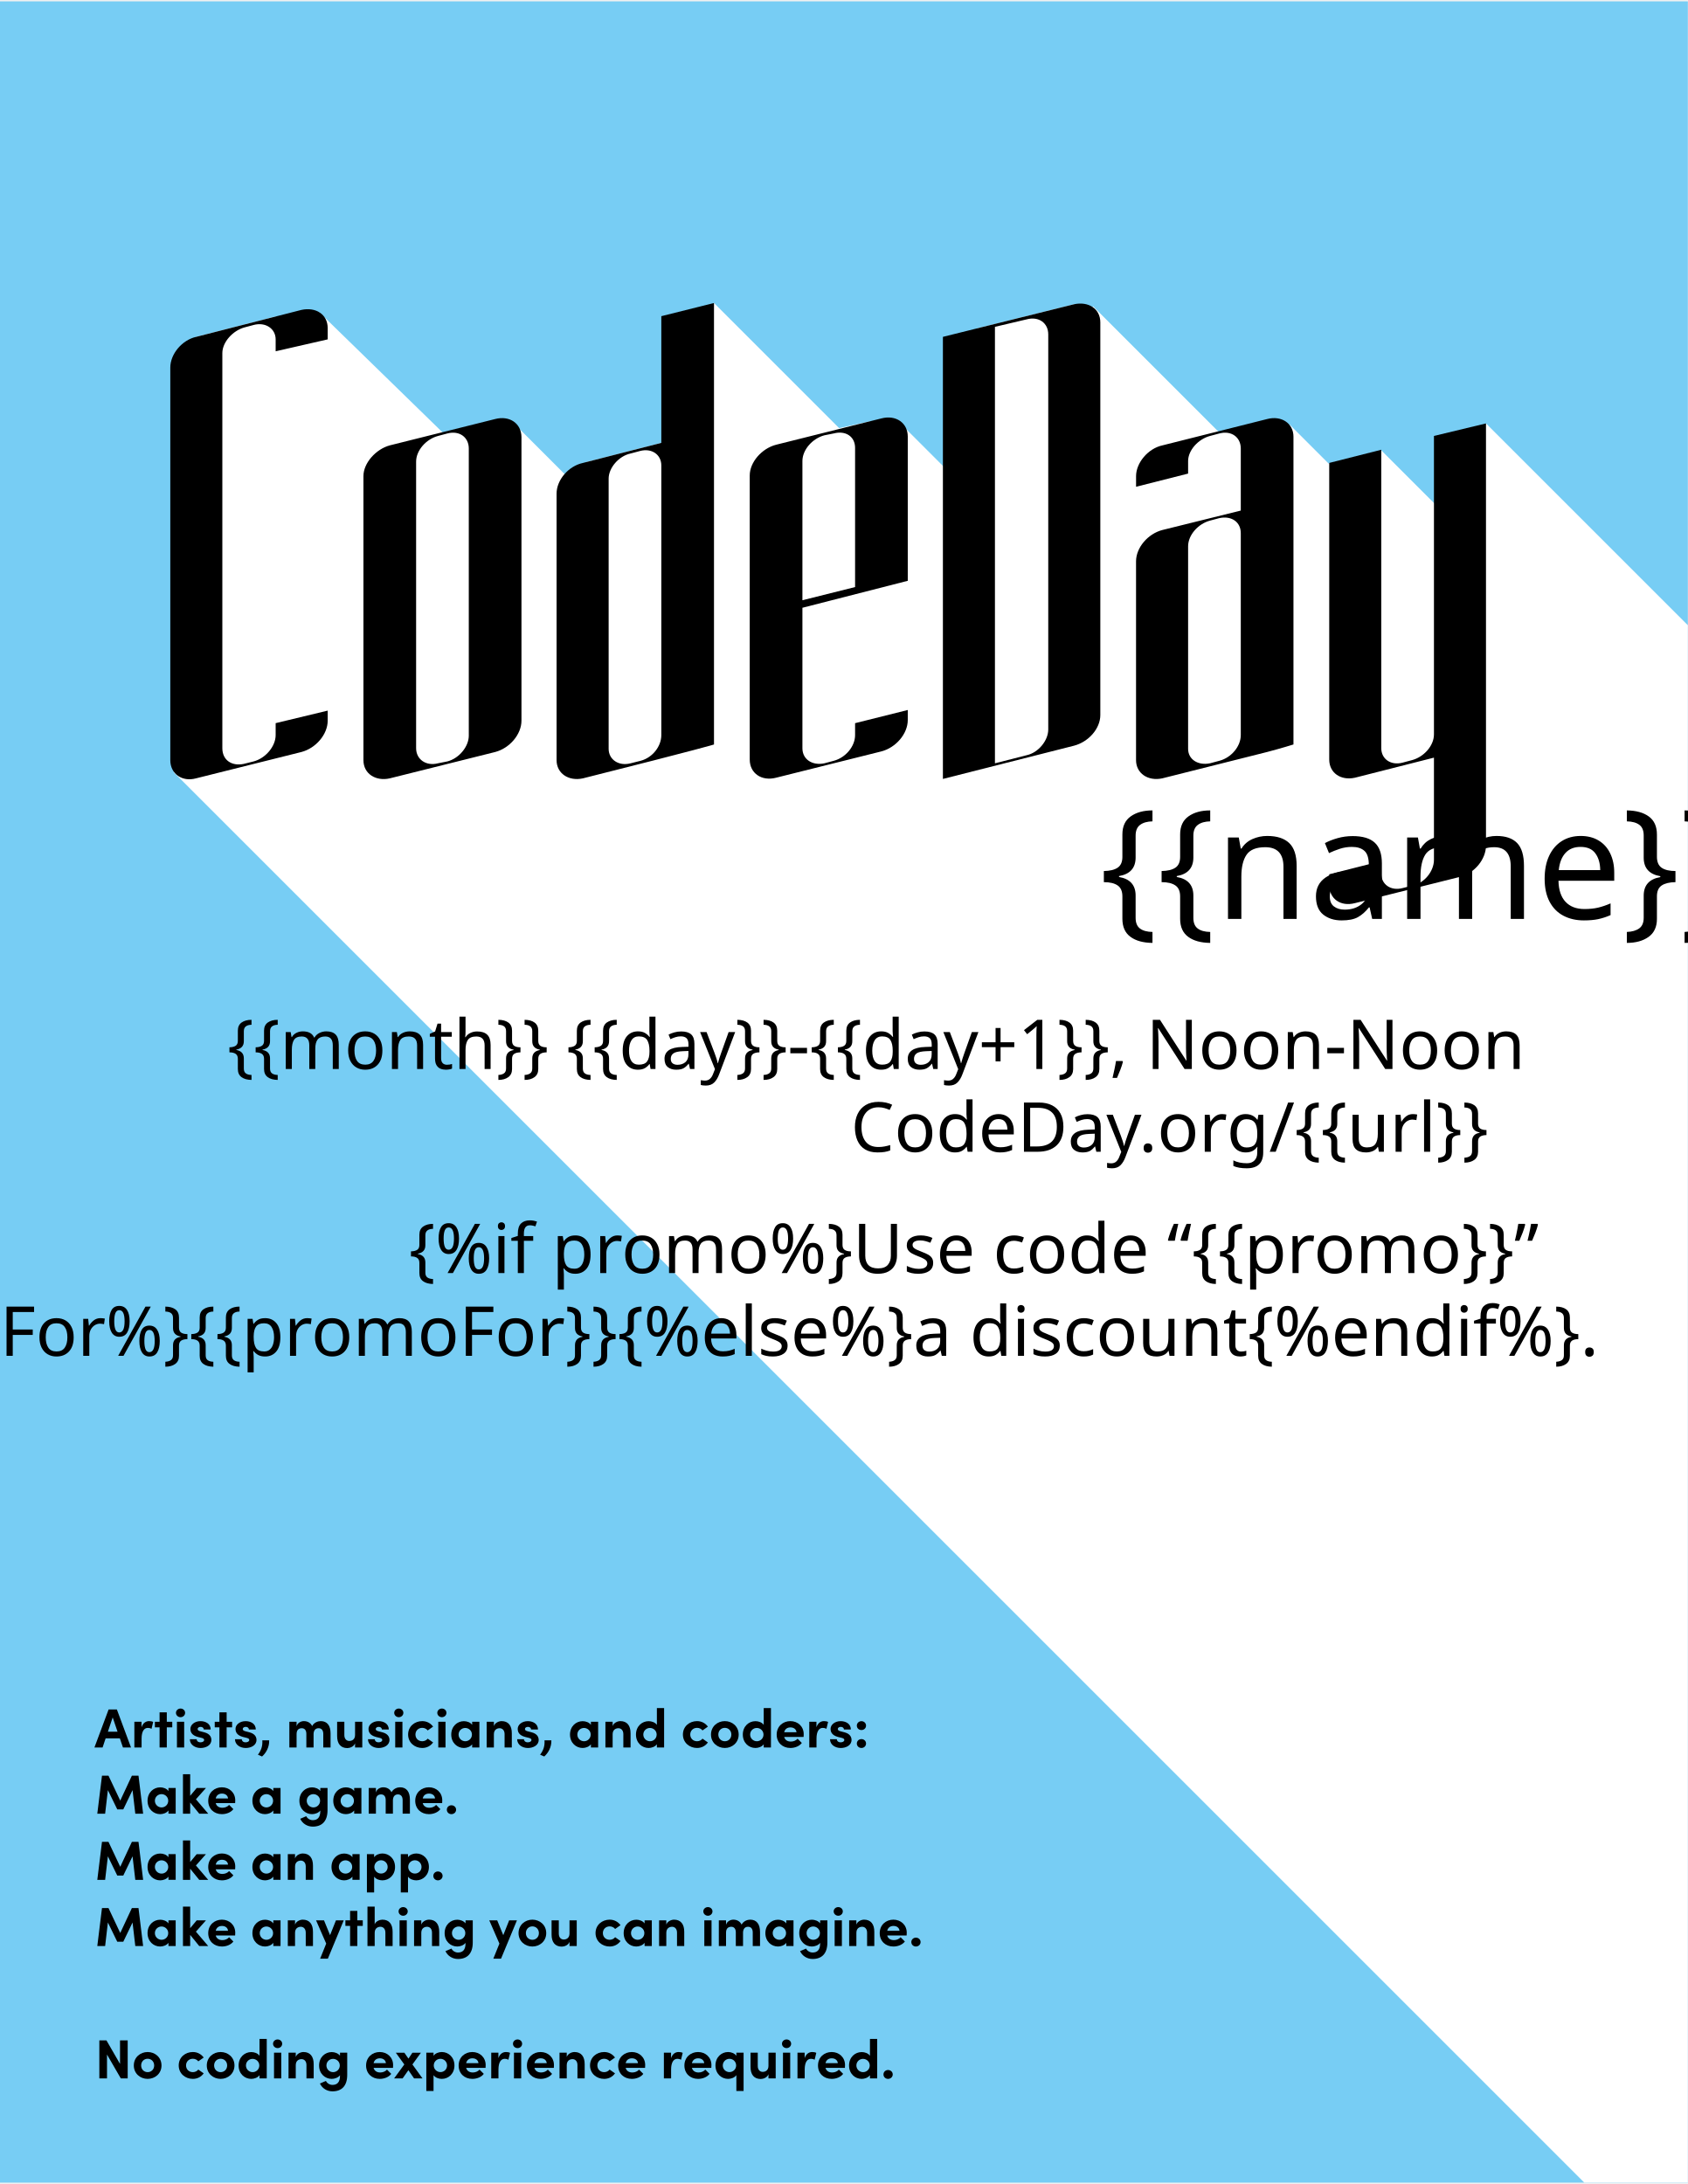
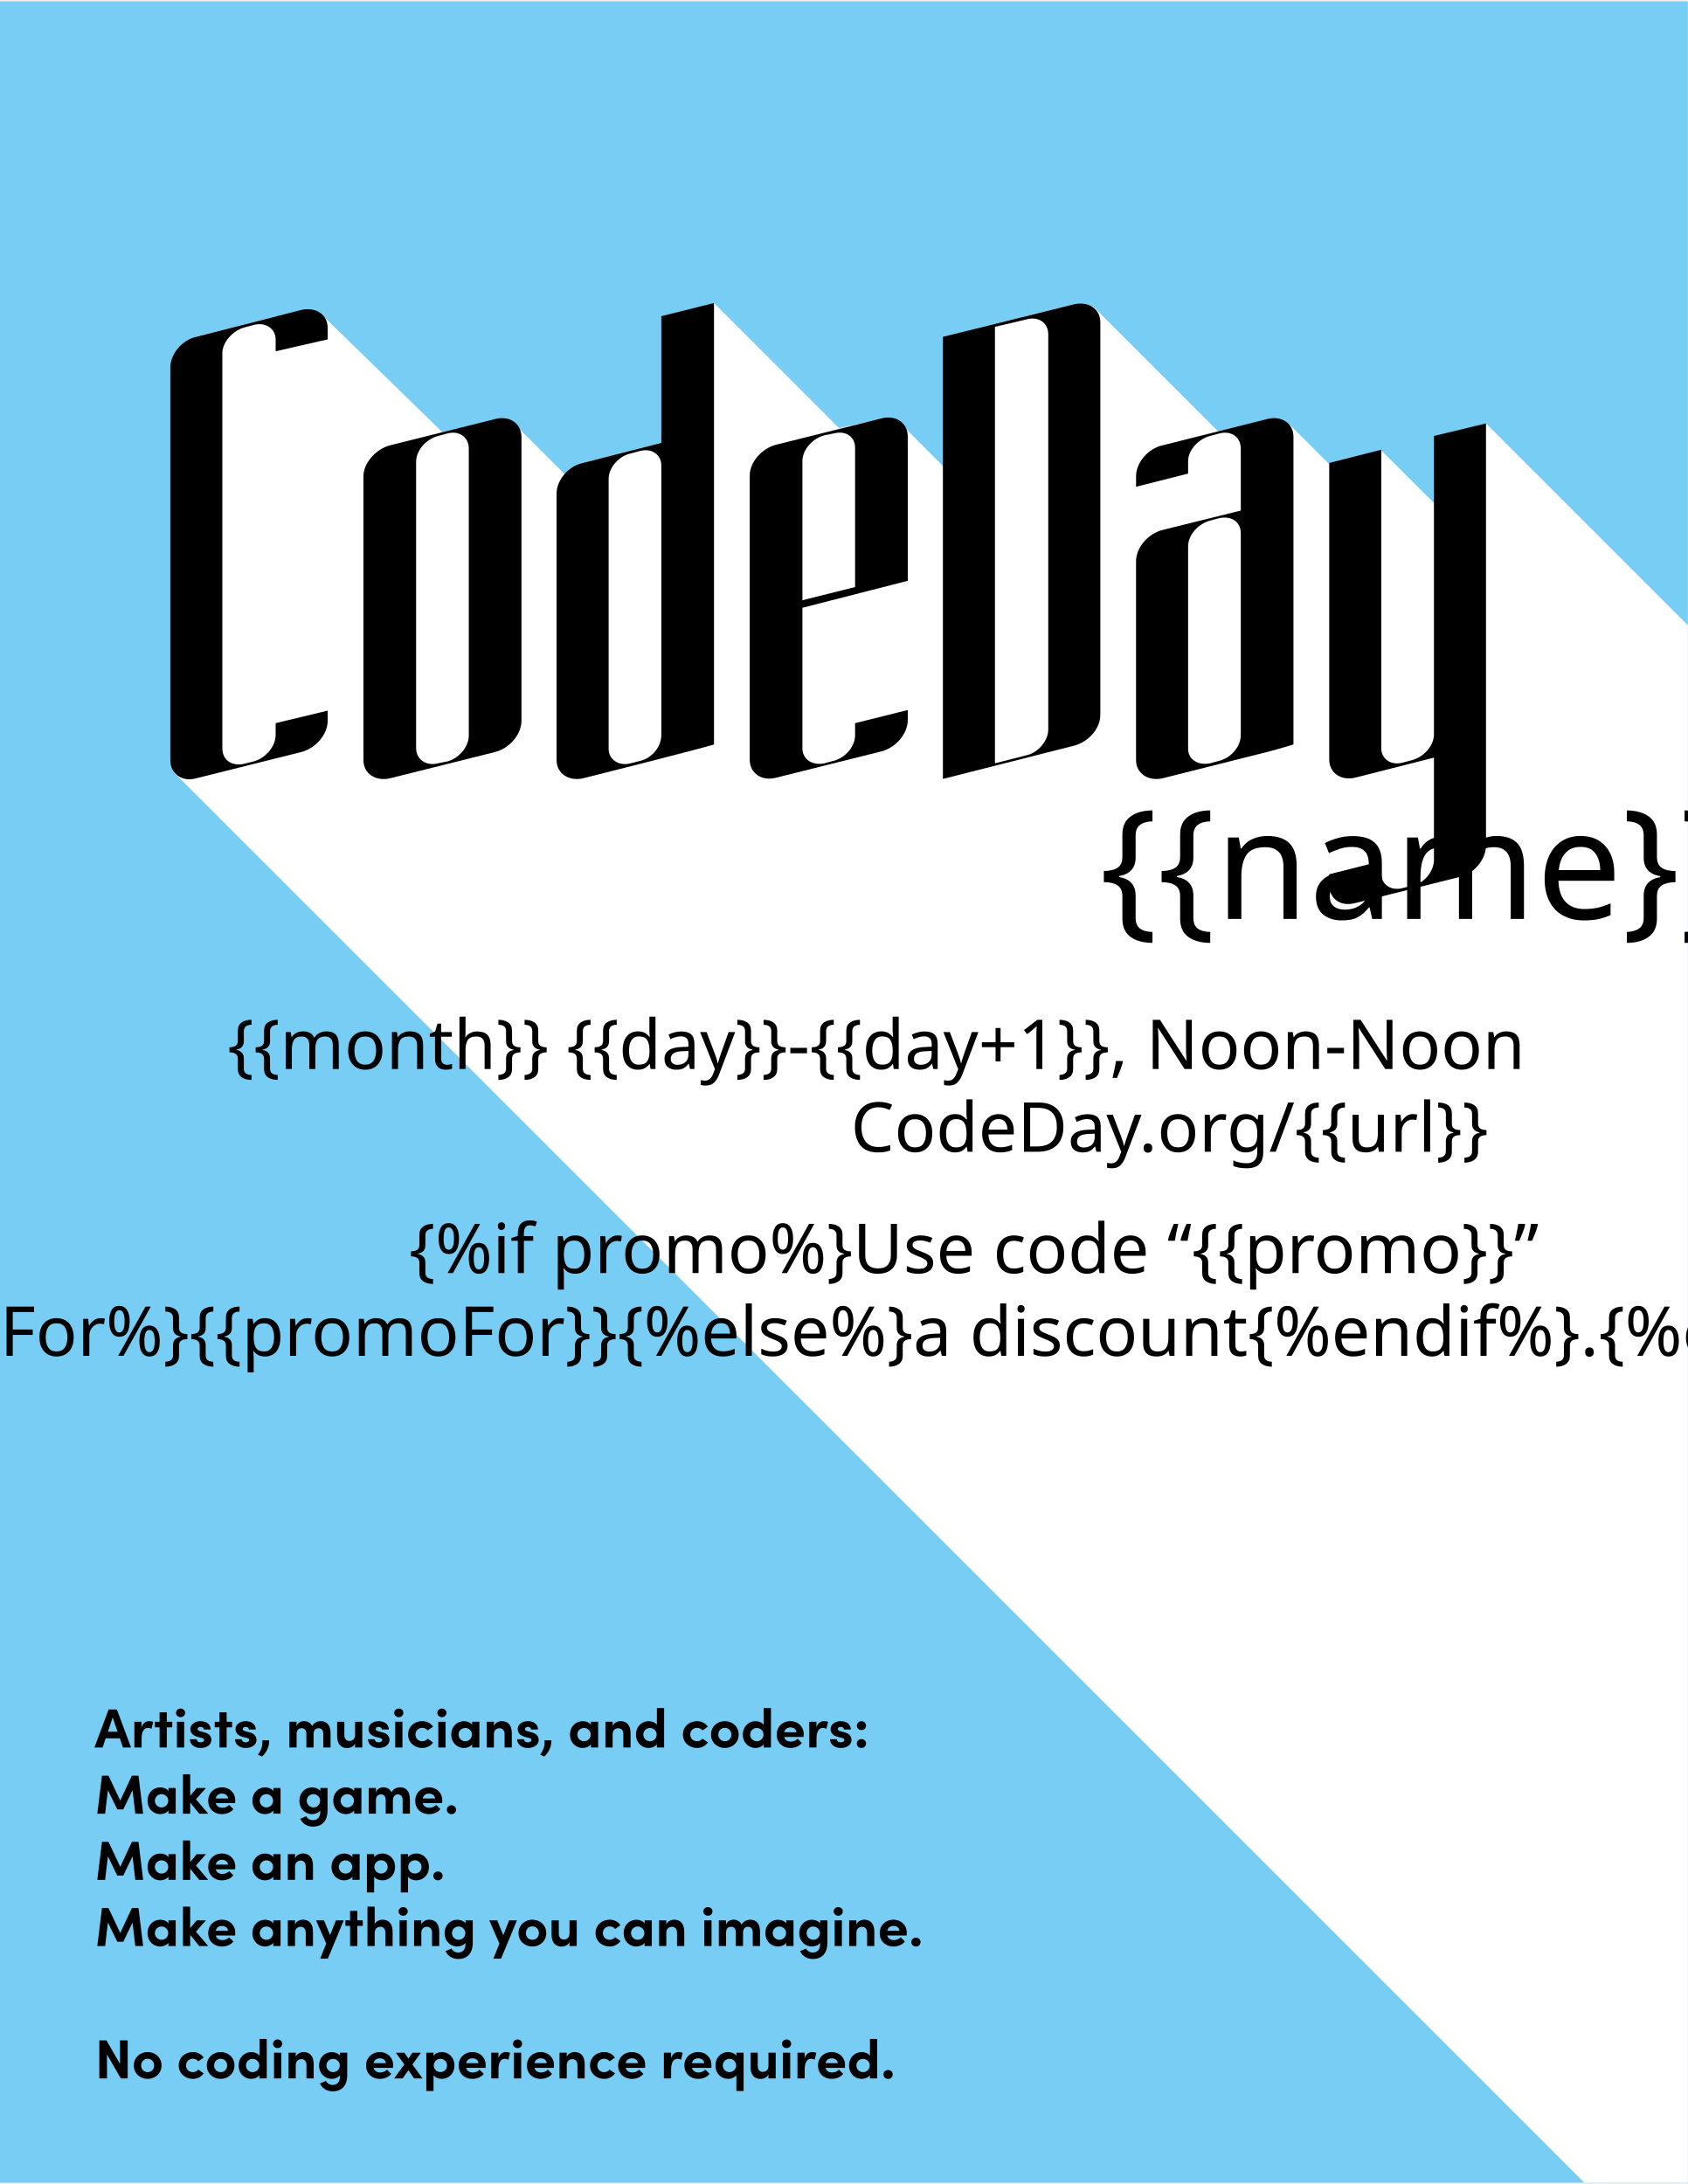
<svg xmlns="http://www.w3.org/2000/svg" version="1.1" id="Layer_1" x="0px" y="0px" viewBox="0 0 612 792" style="enable-background:new 0 0 612 792;" xml:space="preserve">
  <style type="text/css">
	.st0{fill:#77CDF4;}
	.st1{fill:#FFFFFF;}
	.st2{font-family:'Babushka';}
	.st3{font-size:55.094px;}
	.st4{font-family:'SofiaPro-Bold';}
	.st5{font-size:25px;}
</style>
  <rect y="0.5" class="st0" width="612" height="791" />
  <polygon class="st1" points="612,226.73 538.81,153.55 520.72,183.19 500.81,163.28 481.74,168.1 467.59,153.95 458.91,153.55   442.31,157.05 396.36,111.1 394.08,113.38 389.42,110.34 354.38,119.06 346.62,173.68 326.49,153.55 314.79,152.93 304.26,155.25   258.89,109.88 239.79,160.6 212.72,167.53 206.49,173.68 186.36,153.55 178.57,152.98 160.58,156.91 115.8,113.26 99.21,114.96   71.06,122.16 63.04,280.09 574.46,791.5 612,791.5 " />
  <g>
    <path d="M118.82,257.7v3.64c0,5-4.32,10.01-9.55,11.37l-38.2,9.55c-5,1.36-9.32-1.59-9.32-6.59V133.31c0-5,4.32-10.01,9.32-11.14   l38.2-9.78c5.23-1.14,9.55,1.59,9.55,6.59v4.09l-18.87,4.32v-4.32c0-3.87-3.64-6.37-7.96-5.23l-3.41,0.91   c-4.09,1.14-7.96,5.23-7.96,9.32v143.26c0,4.32,3.41,6.59,7.73,5.69l3.64-0.91c4.32-1.14,7.96-5.46,7.96-9.55v-4.32L118.82,257.7z" />
    <path d="M189.08,158.55v102.79c0,5-4.32,10.01-9.55,11.37l-38.2,9.55c-5,1.14-9.55-1.59-9.55-6.59V172.65   c0-4.78,4.55-9.78,9.55-11.14l38.2-9.55C184.76,150.59,189.08,153.55,189.08,158.55z M169.98,162.64c0-4.09-3.41-6.59-7.73-5.46   l-3.41,0.91c-4.32,1.14-7.96,5.23-7.96,9.32v103.92c0,4.09,3.64,6.59,7.96,5.46l3.41-0.68c4.32-1.14,7.73-5.46,7.73-9.32V162.64z" />
    <path d="M258.89,269.98c0,0-4.09,1.36-47.53,12.28c-5.23,1.14-9.55-1.82-9.55-6.59v-96.65c0-5,4.32-10.01,9.55-11.14l28.43-7.28   v-45.94l19.1-4.78C258.89,132.62,258.89,132.62,258.89,269.98z M239.79,168.78c0-3.87-3.41-6.37-7.73-5.23l-3.41,0.91   c-4.32,0.91-7.96,5.23-7.96,9.1v98.01c0,3.87,3.64,6.37,7.96,5.23l3.64-0.91c4.32-1.14,7.5-5.23,7.5-9.32V168.78z" />
    <path d="M290.95,220.17v51.17c0,4.09,3.64,6.37,7.96,5.46l3.41-0.91c4.32-1.14,7.73-5.23,7.73-9.32v-4.32l19.1-4.78v3.64   c0,5-4.32,10.01-9.55,11.37l-38.2,9.55c-5.23,1.36-9.55-1.59-9.55-6.59V172.42c0-4.78,4.32-9.78,9.55-11.14l38.2-9.55   c5.23-1.36,9.55,1.59,9.55,6.59v52.3l-38.2,9.78V220.17z M290.95,167.19v50.48l19.1-4.78v-50.48c0-4.09-3.41-6.37-7.73-5.23   l-3.41,0.68C294.59,159,290.95,163.1,290.95,167.19z" />
    <path d="M398.97,116.93v142.35c0,5-4.32,9.78-9.55,11.14l-47.53,12.05V122.16l47.53-11.82   C394.65,109.2,398.97,111.93,398.97,116.93z M380.09,121.25c0-4.09-3.41-6.59-7.73-5.46l-11.6,2.73V276.8l11.6-2.96   c4.09-0.91,7.73-5.23,7.73-9.32V121.25z" />
    <path d="M469,158.32v111.65c0,0-4.32,1.36-9.55,2.73l-37.98,9.55c-5.23,1.14-9.55-1.82-9.55-6.59v-72.09c0-5,4.32-10.01,9.55-11.37   l28.43-7.05v-22.51c0-4.09-3.41-6.59-7.73-5.46l-3.41,0.91c-4.32,1.14-7.96,5.23-7.96,9.1v4.55l-18.87,4.78v-3.87   c0-4.78,4.32-10.01,9.55-11.14l37.98-9.55C464.68,150.59,469,153.55,469,158.32z M449.9,193.34c0-4.09-3.41-6.37-7.73-5.46   l-3.41,0.91c-4.32,1.14-7.96,5.23-7.96,9.32v68.9v4.55c0,3.87,3.64,6.14,7.96,5.23l3.41-0.91c4.32-1.14,7.73-5.23,7.73-9.32V193.34   z" />
    <path d="M538.81,153.55v153.04c0,5-4.09,10.01-9.32,11.37l-38.2,9.55c-5.23,1.36-9.32-1.59-9.32-6.59v-3.87l18.87-4.78v4.55   c0,3.87,3.41,6.37,7.73,5.23l3.64-0.91c4.32-0.91,7.73-5.23,7.73-9.32v-37.07l-28.65,7.28c-5.23,1.14-9.32-1.82-9.32-6.59V167.87   l18.87-4.78v108.24c0,3.87,3.41,6.37,7.73,5.23l3.41-0.91c4.32-1.14,7.96-5.23,7.96-9.32V158.32v-0.23L538.81,153.55z" />
  </g>
  <text transform="matrix(1 0 0 1 398.7054 333.2271)" class="st2 st3">{{name}}</text>
  <g>
    <path d="M43.46,630.4H38.3l-1.1,3.3h-2.96l5.14-13.78h3l5.12,13.78h-2.92L43.46,630.4z M42.62,627.98l-1.76-5.18l-1.74,5.18H42.62z   " />
    <path d="M55.54,624.44l-0.6,2.5c-0.56-0.3-1.02-0.34-1.34-0.34c-1.34,0-2.26,1.24-2.26,3.9v3.2h-2.62v-9.32h2.6v1.98   c0.52-1.56,1.58-2.22,2.74-2.22C54.56,624.14,55.12,624.22,55.54,624.44z" />
    <path d="M62.46,626.4h-1.98v7.3h-2.62v-7.3h-1.7v-2.02h1.7v-3.42h2.62v3.42h1.98V626.4z" />
    <path d="M63.8,621.14c0-0.88,0.76-1.56,1.66-1.56c0.92,0,1.66,0.68,1.66,1.56s-0.74,1.58-1.66,1.58   C64.56,622.72,63.8,622.02,63.8,621.14z M64.16,624.38h2.62v9.32h-2.62V624.38z" />
    <path d="M68.84,630.71h2.46c0,0.54,0.46,1.12,1.38,1.12c0.76,0,1.34-0.32,1.34-0.86c0-0.4-0.32-0.6-1.02-0.78l-1.24-0.3   c-2.4-0.64-2.72-1.98-2.72-2.96c0-1.44,1.5-2.78,3.66-2.78c1.7,0,3.7,0.84,3.68,3.04h-2.5c0-0.62-0.52-0.96-1.14-0.96   c-0.6,0-1.08,0.3-1.08,0.78c0,0.44,0.4,0.66,0.92,0.8l1.54,0.4c2.24,0.6,2.52,2,2.52,2.76c0,1.96-2,2.92-3.92,2.92   C70.76,633.88,68.86,632.76,68.84,630.71z" />
    <path d="M84.16,626.4h-1.98v7.3h-2.62v-7.3h-1.7v-2.02h1.7v-3.42h2.62v3.42h1.98V626.4z" />
    <path d="M85.2,630.71h2.46c0,0.54,0.46,1.12,1.38,1.12c0.76,0,1.34-0.32,1.34-0.86c0-0.4-0.32-0.6-1.02-0.78l-1.24-0.3   c-2.4-0.64-2.72-1.98-2.72-2.96c0-1.44,1.5-2.78,3.66-2.78c1.7,0,3.7,0.84,3.68,3.04h-2.5c0-0.62-0.52-0.96-1.14-0.96   c-0.6,0-1.08,0.3-1.08,0.78c0,0.44,0.4,0.66,0.92,0.8l1.54,0.4c2.24,0.6,2.52,2,2.52,2.76c0,1.96-2,2.92-3.92,2.92   C87.12,633.88,85.22,632.76,85.2,630.71z" />
    <path d="M93.52,636.33c1.2-1.64,1.72-3.06,1.6-5.22h2.48c0.08,2.52-1.16,4.6-2.58,5.86L93.52,636.33z" />
    <path d="M119.86,628.58v5.12h-2.64v-4.92c0-1.46-0.76-2.06-1.68-2.06c-1.04-0.02-1.78,0.64-1.84,2.04v4.94h-2.62v-4.94   c0-1.46-0.76-2.04-1.64-2.04c-0.94,0-1.9,0.44-1.9,2.12v4.86h-2.62v-9.32h2.62v1.66c0.28-1.28,1.6-1.9,2.64-1.9   c1.38,0,2.46,0.66,3,1.8c0.72-1.36,2.16-1.8,3.12-1.8C118.64,624.14,119.86,625.78,119.86,628.58z" />
    <path d="M131.36,624.38v9.32h-2.62v-1.52c-0.4,1.22-1.88,1.74-2.8,1.74c-2.44,0-3.72-1.62-3.7-4.42v-5.12h2.62v4.84   c0,1.46,0.88,2.12,1.78,2.12c0.94,0,2.1-0.5,2.1-2.18v-4.78H131.36z" />
    <path d="M133.42,630.71h2.46c0,0.54,0.46,1.12,1.38,1.12c0.76,0,1.34-0.32,1.34-0.86c0-0.4-0.32-0.6-1.02-0.78l-1.24-0.3   c-2.4-0.64-2.72-1.98-2.72-2.96c0-1.44,1.5-2.78,3.66-2.78c1.7,0,3.7,0.84,3.68,3.04h-2.5c0-0.62-0.52-0.96-1.14-0.96   c-0.6,0-1.08,0.3-1.08,0.78c0,0.44,0.4,0.66,0.92,0.8l1.54,0.4c2.24,0.6,2.52,2,2.52,2.76c0,1.96-2,2.92-3.92,2.92   C135.34,633.88,133.44,632.76,133.42,630.71z" />
    <path d="M142.94,621.14c0-0.88,0.76-1.56,1.66-1.56c0.92,0,1.66,0.68,1.66,1.56s-0.74,1.58-1.66,1.58   C143.7,622.72,142.94,622.02,142.94,621.14z M143.3,624.38h2.62v9.32h-2.62V624.38z" />
    <path d="M147.98,629c0-2.96,2.4-4.86,5.12-4.86c1.7,0,3.06,0.8,3.94,2l-1.96,1.38c-0.42-0.58-1.2-0.94-1.96-0.94   c-1.48,0-2.48,1.06-2.48,2.42c0,1.38,1,2.44,2.48,2.44c0.76,0,1.54-0.36,1.96-0.94l1.96,1.38c-0.88,1.22-2.24,2-3.94,2   C150.38,633.88,147.98,631.96,147.98,629z" />
    <path d="M158.56,621.14c0-0.88,0.76-1.56,1.66-1.56c0.92,0,1.66,0.68,1.66,1.56s-0.74,1.58-1.66,1.58   C159.32,622.72,158.56,622.02,158.56,621.14z M158.92,624.38h2.62v9.32h-2.62V624.38z" />
    <path d="M173.82,624.38v9.32h-2.62v-1.16c-0.66,0.92-1.96,1.34-3,1.34c-2.4,0-4.58-1.86-4.58-4.86s2.18-4.86,4.58-4.86   c1.08,0,2.34,0.4,3,1.34v-1.12H173.82z M171.12,629.02c0-1.44-1.2-2.4-2.42-2.4c-1.32,0-2.42,1.02-2.42,2.4   c0,1.36,1.1,2.42,2.42,2.42C169.98,631.45,171.12,630.44,171.12,629.02z" />
    <path d="M185.58,628.58v5.12h-2.62v-4.84c0-1.48-0.88-2.14-1.78-2.14c-0.94,0-2.1,0.5-2.1,2.2v4.78h-2.62v-9.32h2.62v1.56   c0.4-1.26,1.88-1.8,2.8-1.8C184.32,624.14,185.6,625.78,185.58,628.58z" />
    <path d="M187.52,630.71h2.46c0,0.54,0.46,1.12,1.38,1.12c0.76,0,1.34-0.32,1.34-0.86c0-0.4-0.32-0.6-1.02-0.78l-1.24-0.3   c-2.4-0.64-2.72-1.98-2.72-2.96c0-1.44,1.5-2.78,3.66-2.78c1.7,0,3.7,0.84,3.68,3.04h-2.5c0-0.62-0.52-0.96-1.14-0.96   c-0.6,0-1.08,0.3-1.08,0.78c0,0.44,0.4,0.66,0.92,0.8l1.54,0.4c2.24,0.6,2.52,2,2.52,2.76c0,1.96-2,2.92-3.92,2.92   C189.44,633.88,187.54,632.76,187.52,630.71z" />
    <path d="M195.84,636.33c1.2-1.64,1.72-3.06,1.6-5.22h2.48c0.08,2.52-1.16,4.6-2.58,5.86L195.84,636.33z" />
    <path d="M216.88,624.38v9.32h-2.62v-1.16c-0.66,0.92-1.96,1.34-3,1.34c-2.4,0-4.58-1.86-4.58-4.86s2.18-4.86,4.58-4.86   c1.08,0,2.34,0.4,3,1.34v-1.12H216.88z M214.18,629.02c0-1.44-1.2-2.4-2.42-2.4c-1.32,0-2.42,1.02-2.42,2.4   c0,1.36,1.1,2.42,2.42,2.42C213.04,631.45,214.18,630.44,214.18,629.02z" />
    <path d="M228.64,628.58v5.12h-2.62v-4.84c0-1.48-0.88-2.14-1.78-2.14c-0.94,0-2.1,0.5-2.1,2.2v4.78h-2.62v-9.32h2.62v1.56   c0.4-1.26,1.88-1.8,2.8-1.8C227.38,624.14,228.66,625.78,228.64,628.58z" />
    <path d="M240.8,619.4v14.3h-2.62v-1.16c-0.66,0.92-1.96,1.34-3,1.34c-2.4,0-4.58-1.86-4.58-4.86s2.18-4.86,4.58-4.86   c1.08,0,2.34,0.4,3,1.34v-6.1H240.8z M238.1,629.02c0-1.44-1.2-2.4-2.42-2.4c-1.32,0-2.42,1.02-2.42,2.4c0,1.36,1.1,2.42,2.42,2.42   C236.96,631.45,238.1,630.44,238.1,629.02z" />
    <path d="M247.62,629c0-2.96,2.4-4.86,5.12-4.86c1.7,0,3.06,0.8,3.94,2l-1.96,1.38c-0.42-0.58-1.2-0.94-1.96-0.94   c-1.48,0-2.48,1.06-2.48,2.42c0,1.38,1,2.44,2.48,2.44c0.76,0,1.54-0.36,1.96-0.94l1.96,1.38c-0.88,1.22-2.24,2-3.94,2   C250.02,633.88,247.62,631.96,247.62,629z" />
    <path d="M257.8,629.02c0-2.96,2.36-4.88,5.02-4.88c2.66,0,5.02,1.92,5.02,4.88c0,2.94-2.36,4.86-5.02,4.86   C260.16,633.88,257.8,631.96,257.8,629.02z M265.18,629.02c0-1.46-1.06-2.44-2.36-2.44c-1.3,0-2.36,0.98-2.36,2.44   c0,1.44,1.06,2.42,2.36,2.42C264.12,631.45,265.18,630.46,265.18,629.02z" />
    <path d="M279.54,619.4v14.3h-2.62v-1.16c-0.66,0.92-1.96,1.34-3,1.34c-2.4,0-4.58-1.86-4.58-4.86s2.18-4.86,4.58-4.86   c1.08,0,2.34,0.4,3,1.34v-6.1H279.54z M276.84,629.02c0-1.44-1.2-2.4-2.42-2.4c-1.32,0-2.42,1.02-2.42,2.4   c0,1.36,1.1,2.42,2.42,2.42C275.7,631.45,276.84,630.44,276.84,629.02z" />
    <path d="M291.38,629.88h-7.04c0.28,1.08,1.16,1.68,2.42,1.68c0.94,0,1.88-0.38,2.44-1.04l1.54,1.54c-0.88,1.18-2.52,1.82-4.16,1.82   c-2.86,0-4.96-1.96-4.96-4.84c0-3.02,2.28-4.9,4.96-4.9c2.66,0,4.84,1.88,4.84,4.74C291.42,629.14,291.4,629.46,291.38,629.88z    M288.8,628.18c-0.08-1.1-1-1.76-2.18-1.76c-1.06,0-2,0.5-2.28,1.76H288.8z" />
    <path d="M300.26,624.44l-0.6,2.5c-0.56-0.3-1.02-0.34-1.34-0.34c-1.34,0-2.26,1.24-2.26,3.9v3.2h-2.62v-9.32h2.6v1.98   c0.52-1.56,1.58-2.22,2.74-2.22C299.28,624.14,299.84,624.22,300.26,624.44z" />
    <path d="M300.96,630.71h2.46c0,0.54,0.46,1.12,1.38,1.12c0.76,0,1.34-0.32,1.34-0.86c0-0.4-0.32-0.6-1.02-0.78l-1.24-0.3   c-2.4-0.64-2.72-1.98-2.72-2.96c0-1.44,1.5-2.78,3.66-2.78c1.7,0,3.7,0.84,3.68,3.04H306c0-0.62-0.52-0.96-1.14-0.96   c-0.6,0-1.08,0.3-1.08,0.78c0,0.44,0.4,0.66,0.92,0.8l1.54,0.4c2.24,0.6,2.52,2,2.52,2.76c0,1.96-2,2.92-3.92,2.92   C302.88,633.88,300.98,632.76,300.96,630.71z" />
    <path d="M310.68,625.78c0-0.94,0.76-1.62,1.68-1.62c0.9,0,1.66,0.68,1.66,1.62c0,0.94-0.76,1.6-1.66,1.6   C311.44,627.38,310.68,626.72,310.68,625.78z M310.68,632.26c0-0.92,0.76-1.6,1.68-1.6c0.9,0,1.66,0.68,1.66,1.6   c0,0.94-0.76,1.62-1.66,1.62C311.44,633.88,310.68,633.21,310.68,632.26z" />
    <path d="M49.06,657.71l-1-8.54l-3.36,6.98h-2.18l-3.4-6.98l-1,8.54h-2.84l1.7-13.78h2.36l4.26,9.04l4.22-9.04h2.4l1.68,13.78H49.06   z" />
    <path d="M63.7,648.38v9.32h-2.62v-1.16c-0.66,0.92-1.96,1.34-3,1.34c-2.4,0-4.58-1.86-4.58-4.86c0-3,2.18-4.86,4.58-4.86   c1.08,0,2.34,0.4,3,1.34v-1.12H63.7z M61,653.02c0-1.44-1.2-2.4-2.42-2.4c-1.32,0-2.42,1.02-2.42,2.4c0,1.36,1.1,2.42,2.42,2.42   C59.86,655.44,61,654.44,61,653.02z" />
    <path d="M72.24,657.71l-3.28-4.04v4.04h-2.62v-14.3h2.62v7.82l2.36-2.84h3.36l-3.64,4.1l4.46,5.22H72.24z" />
    <path d="M85.26,653.88h-7.04c0.28,1.08,1.16,1.68,2.42,1.68c0.94,0,1.88-0.38,2.44-1.04l1.54,1.54c-0.88,1.18-2.52,1.82-4.16,1.82   c-2.86,0-4.96-1.96-4.96-4.84c0-3.02,2.28-4.9,4.96-4.9c2.66,0,4.84,1.88,4.84,4.74C85.3,653.14,85.28,653.46,85.26,653.88z    M82.68,652.18c-0.08-1.1-1-1.76-2.18-1.76c-1.06,0-2,0.5-2.28,1.76H82.68z" />
    <path d="M101.72,648.38v9.32H99.1v-1.16c-0.66,0.92-1.96,1.34-3,1.34c-2.4,0-4.58-1.86-4.58-4.86c0-3,2.18-4.86,4.58-4.86   c1.08,0,2.34,0.4,3,1.34v-1.12H101.72z M99.02,653.02c0-1.44-1.2-2.4-2.42-2.4c-1.32,0-2.42,1.02-2.42,2.4   c0,1.36,1.1,2.42,2.42,2.42C97.88,655.44,99.02,654.44,99.02,653.02z" />
    <path d="M118.76,648.38v8.04c0,4.08-2.06,5.98-5.36,5.98c-2,0-3.74-1.12-4.54-2.84l2.18-0.94c0.4,0.84,1.36,1.44,2.36,1.44   c1.68,0,2.74-0.92,2.74-3.36v-0.14c-0.68,0.9-1.96,1.32-3,1.32c-2.4,0-4.58-1.86-4.58-4.86c0-3,2.18-4.86,4.58-4.86   c1.06,0,2.32,0.42,3,1.32v-1.1H118.76z M116.06,653.02c0-1.44-1.2-2.4-2.42-2.4c-1.32,0-2.42,1.02-2.42,2.4   c0,1.36,1.1,2.42,2.42,2.42C114.92,655.44,116.06,654.44,116.06,653.02z" />
    <path d="M131.04,648.38v9.32h-2.62v-1.16c-0.66,0.92-1.96,1.34-3,1.34c-2.4,0-4.58-1.86-4.58-4.86c0-3,2.18-4.86,4.58-4.86   c1.08,0,2.34,0.4,3,1.34v-1.12H131.04z M128.34,653.02c0-1.44-1.2-2.4-2.42-2.4c-1.32,0-2.42,1.02-2.42,2.4   c0,1.36,1.1,2.42,2.42,2.42C127.2,655.44,128.34,654.44,128.34,653.02z" />
    <path d="M148.63,652.58v5.12h-2.64v-4.92c0-1.46-0.76-2.06-1.68-2.06c-1.04-0.02-1.78,0.64-1.84,2.04v4.94h-2.62v-4.94   c0-1.46-0.76-2.04-1.64-2.04c-0.94,0-1.9,0.44-1.9,2.12v4.86h-2.62v-9.32h2.62v1.66c0.28-1.28,1.6-1.9,2.64-1.9   c1.38,0,2.46,0.66,3,1.8c0.72-1.36,2.16-1.8,3.12-1.8C147.4,648.14,148.63,649.78,148.63,652.58z" />
    <path d="M160.32,653.88h-7.04c0.28,1.08,1.16,1.68,2.42,1.68c0.94,0,1.88-0.38,2.44-1.04l1.54,1.54c-0.88,1.18-2.52,1.82-4.16,1.82   c-2.86,0-4.96-1.96-4.96-4.84c0-3.02,2.28-4.9,4.96-4.9c2.66,0,4.84,1.88,4.84,4.74C160.36,653.14,160.34,653.46,160.32,653.88z    M157.74,652.18c-0.08-1.1-1-1.76-2.18-1.76c-1.06,0-2,0.5-2.28,1.76H157.74z" />
    <path d="M162.02,656.26c0-0.92,0.76-1.6,1.66-1.6c0.92,0,1.7,0.68,1.7,1.6c0,0.94-0.78,1.62-1.7,1.62   C162.78,657.88,162.02,657.21,162.02,656.26z" />
    <path d="M49.06,681.71l-1-8.54l-3.36,6.98h-2.18l-3.4-6.98l-1,8.54h-2.84l1.7-13.78h2.36l4.26,9.04l4.22-9.04h2.4l1.68,13.78H49.06   z" />
    <path d="M63.7,672.38v9.32h-2.62v-1.16c-0.66,0.92-1.96,1.34-3,1.34c-2.4,0-4.58-1.86-4.58-4.86c0-3,2.18-4.86,4.58-4.86   c1.08,0,2.34,0.4,3,1.34v-1.12H63.7z M61,677.02c0-1.44-1.2-2.4-2.42-2.4c-1.32,0-2.42,1.02-2.42,2.4c0,1.36,1.1,2.42,2.42,2.42   C59.86,679.44,61,678.44,61,677.02z" />
    <path d="M72.24,681.71l-3.28-4.04v4.04h-2.62v-14.3h2.62v7.82l2.36-2.84h3.36l-3.64,4.1l4.46,5.22H72.24z" />
    <path d="M85.26,677.88h-7.04c0.28,1.08,1.16,1.68,2.42,1.68c0.94,0,1.88-0.38,2.44-1.04l1.54,1.54c-0.88,1.18-2.52,1.82-4.16,1.82   c-2.86,0-4.96-1.96-4.96-4.84c0-3.02,2.28-4.9,4.96-4.9c2.66,0,4.84,1.88,4.84,4.74C85.3,677.14,85.28,677.46,85.26,677.88z    M82.68,676.18c-0.08-1.1-1-1.76-2.18-1.76c-1.06,0-2,0.5-2.28,1.76H82.68z" />
    <path d="M101.72,672.38v9.32H99.1v-1.16c-0.66,0.92-1.96,1.34-3,1.34c-2.4,0-4.58-1.86-4.58-4.86c0-3,2.18-4.86,4.58-4.86   c1.08,0,2.34,0.4,3,1.34v-1.12H101.72z M99.02,677.02c0-1.44-1.2-2.4-2.42-2.4c-1.32,0-2.42,1.02-2.42,2.4   c0,1.36,1.1,2.42,2.42,2.42C97.88,679.44,99.02,678.44,99.02,677.02z" />
    <path d="M113.48,676.58v5.12h-2.62v-4.84c0-1.48-0.88-2.14-1.78-2.14c-0.94,0-2.1,0.5-2.1,2.2v4.78h-2.62v-9.32h2.62v1.56   c0.4-1.26,1.88-1.8,2.8-1.8C112.22,672.14,113.5,673.78,113.48,676.58z" />
    <path d="M130.4,672.38v9.32h-2.62v-1.16c-0.66,0.92-1.96,1.34-3,1.34c-2.4,0-4.58-1.86-4.58-4.86c0-3,2.18-4.86,4.58-4.86   c1.08,0,2.34,0.4,3,1.34v-1.12H130.4z M127.7,677.02c0-1.44-1.2-2.4-2.42-2.4c-1.32,0-2.42,1.02-2.42,2.4   c0,1.36,1.1,2.42,2.42,2.42C126.56,679.44,127.7,678.44,127.7,677.02z" />
    <path d="M143.24,677.02c0,3-2.18,4.86-4.58,4.86c-1.06,0-2.34-0.4-3-1.34v5.74h-2.62v-13.9h2.62v1.12c0.66-0.94,1.94-1.36,3-1.36   C141.06,672.14,143.24,674.02,143.24,677.02z M140.56,677.02c0-1.36-1.08-2.42-2.4-2.42c-1.28,0-2.42,1-2.42,2.42   c0,1.44,1.2,2.4,2.42,2.4C139.48,679.42,140.56,678.4,140.56,677.02z" />
    <path d="M155.52,677.02c0,3-2.18,4.86-4.58,4.86c-1.06,0-2.34-0.4-3-1.34v5.74h-2.62v-13.9h2.62v1.12c0.66-0.94,1.94-1.36,3-1.36   C153.34,672.14,155.52,674.02,155.52,677.02z M152.84,677.02c0-1.36-1.08-2.42-2.4-2.42c-1.28,0-2.42,1-2.42,2.42   c0,1.44,1.2,2.4,2.42,2.4C151.76,679.42,152.84,678.4,152.84,677.02z" />
    <path d="M157.12,680.26c0-0.92,0.76-1.6,1.66-1.6c0.92,0,1.7,0.68,1.7,1.6c0,0.94-0.78,1.62-1.7,1.62   C157.88,681.88,157.12,681.21,157.12,680.26z" />
    <path d="M49.06,705.71l-1-8.54l-3.36,6.98h-2.18l-3.4-6.98l-1,8.54h-2.84l1.7-13.78h2.36l4.26,9.04l4.22-9.04h2.4l1.68,13.78H49.06   z" />
    <path d="M63.7,696.38v9.32h-2.62v-1.16c-0.66,0.92-1.96,1.34-3,1.34c-2.4,0-4.58-1.86-4.58-4.86c0-3,2.18-4.86,4.58-4.86   c1.08,0,2.34,0.4,3,1.34v-1.12H63.7z M61,701.02c0-1.44-1.2-2.4-2.42-2.4c-1.32,0-2.42,1.02-2.42,2.4c0,1.36,1.1,2.42,2.42,2.42   C59.86,703.44,61,702.44,61,701.02z" />
    <path d="M72.24,705.71l-3.28-4.04v4.04h-2.62v-14.3h2.62v7.82l2.36-2.84h3.36l-3.64,4.1l4.46,5.22H72.24z" />
    <path d="M85.26,701.88h-7.04c0.28,1.08,1.16,1.68,2.42,1.68c0.94,0,1.88-0.38,2.44-1.04l1.54,1.54c-0.88,1.18-2.52,1.82-4.16,1.82   c-2.86,0-4.96-1.96-4.96-4.84c0-3.02,2.28-4.9,4.96-4.9c2.66,0,4.84,1.88,4.84,4.74C85.3,701.14,85.28,701.46,85.26,701.88z    M82.68,700.18c-0.08-1.1-1-1.76-2.18-1.76c-1.06,0-2,0.5-2.28,1.76H82.68z" />
    <path d="M101.72,696.38v9.32H99.1v-1.16c-0.66,0.92-1.96,1.34-3,1.34c-2.4,0-4.58-1.86-4.58-4.86c0-3,2.18-4.86,4.58-4.86   c1.08,0,2.34,0.4,3,1.34v-1.12H101.72z M99.02,701.02c0-1.44-1.2-2.4-2.42-2.4c-1.32,0-2.42,1.02-2.42,2.4   c0,1.36,1.1,2.42,2.42,2.42C97.88,703.44,99.02,702.44,99.02,701.02z" />
    <path d="M113.48,700.58v5.12h-2.62v-4.84c0-1.48-0.88-2.14-1.78-2.14c-0.94,0-2.1,0.5-2.1,2.2v4.78h-2.62v-9.32h2.62v1.56   c0.4-1.26,1.88-1.8,2.8-1.8C112.22,696.14,113.5,697.78,113.48,700.58z" />
    <path d="M124.64,696.38l-5.76,13.9h-2.8l2.2-5.46l-3.68-8.44h2.88l2.2,5.38l2.14-5.38H124.64z" />
    <path d="M131.54,698.4h-1.98v7.3h-2.62v-7.3h-1.7v-2.02h1.7v-3.42h2.62v3.42h1.98V698.4z" />
    <path d="M142.36,700.58v5.12h-2.62v-4.84c0-1.48-0.88-2.14-1.78-2.14c-0.94,0-2.1,0.5-2.1,2.2v4.78h-2.62v-14.3h2.62v6.44   c0.4-1.18,1.9-1.7,2.8-1.7C141.1,696.14,142.38,697.78,142.36,700.58z" />
    <path d="M144.52,693.14c0-0.88,0.76-1.56,1.66-1.56c0.92,0,1.66,0.68,1.66,1.56c0,0.88-0.74,1.58-1.66,1.58   C145.28,694.72,144.52,694.02,144.52,693.14z M144.88,696.38h2.62v9.32h-2.62V696.38z" />
    <path d="M159.26,700.58v5.12h-2.62v-4.84c0-1.48-0.88-2.14-1.78-2.14c-0.94,0-2.1,0.5-2.1,2.2v4.78h-2.62v-9.32h2.62v1.56   c0.4-1.26,1.88-1.8,2.8-1.8C158,696.14,159.28,697.78,159.26,700.58z" />
    <path d="M171.42,696.38v8.04c0,4.08-2.06,5.98-5.36,5.98c-2,0-3.74-1.12-4.54-2.84l2.18-0.94c0.4,0.84,1.36,1.44,2.36,1.44   c1.68,0,2.74-0.92,2.74-3.36v-0.14c-0.68,0.9-1.96,1.32-3,1.32c-2.4,0-4.58-1.86-4.58-4.86c0-3,2.18-4.86,4.58-4.86   c1.06,0,2.32,0.42,3,1.32v-1.1H171.42z M168.72,701.02c0-1.44-1.2-2.4-2.42-2.4c-1.32,0-2.42,1.02-2.42,2.4   c0,1.36,1.1,2.42,2.42,2.42C167.58,703.44,168.72,702.44,168.72,701.02z" />
    <path d="M187.44,696.38l-5.76,13.9h-2.8l2.2-5.46l-3.68-8.44h2.88l2.2,5.38l2.14-5.38H187.44z" />
    <path d="M188.02,701.02c0-2.96,2.36-4.88,5.02-4.88c2.66,0,5.02,1.92,5.02,4.88c0,2.94-2.36,4.86-5.02,4.86   C190.38,705.88,188.02,703.96,188.02,701.02z M195.4,701.02c0-1.46-1.06-2.44-2.36-2.44c-1.3,0-2.36,0.98-2.36,2.44   c0,1.44,1.06,2.42,2.36,2.42C194.34,703.44,195.4,702.46,195.4,701.02z" />
    <path d="M209.12,696.38v9.32h-2.62v-1.52c-0.4,1.22-1.88,1.74-2.8,1.74c-2.44,0-3.72-1.62-3.7-4.42v-5.12h2.62v4.84   c0,1.46,0.88,2.12,1.78,2.12c0.94,0,2.1-0.5,2.1-2.18v-4.78H209.12z" />
    <path d="M215.94,701c0-2.96,2.4-4.86,5.12-4.86c1.7,0,3.06,0.8,3.94,2l-1.96,1.38c-0.42-0.58-1.2-0.94-1.96-0.94   c-1.48,0-2.48,1.06-2.48,2.42c0,1.38,1,2.44,2.48,2.44c0.76,0,1.54-0.36,1.96-0.94l1.96,1.38c-0.88,1.22-2.24,2-3.94,2   C218.34,705.88,215.94,703.96,215.94,701z" />
    <path d="M236.34,696.38v9.32h-2.62v-1.16c-0.66,0.92-1.96,1.34-3,1.34c-2.4,0-4.58-1.86-4.58-4.86c0-3,2.18-4.86,4.58-4.86   c1.08,0,2.34,0.4,3,1.34v-1.12H236.34z M233.64,701.02c0-1.44-1.2-2.4-2.42-2.4c-1.32,0-2.42,1.02-2.42,2.4   c0,1.36,1.1,2.42,2.42,2.42C232.5,703.44,233.64,702.44,233.64,701.02z" />
    <path d="M248.1,700.58v5.12h-2.62v-4.84c0-1.48-0.88-2.14-1.78-2.14c-0.94,0-2.1,0.5-2.1,2.2v4.78h-2.62v-9.32h2.62v1.56   c0.4-1.26,1.88-1.8,2.8-1.8C246.84,696.14,248.12,697.78,248.1,700.58z" />
    <path d="M255.02,693.14c0-0.88,0.76-1.56,1.66-1.56c0.92,0,1.66,0.68,1.66,1.56c0,0.88-0.74,1.58-1.66,1.58   C255.78,694.72,255.02,694.02,255.02,693.14z M255.38,696.38H258v9.32h-2.62V696.38z" />
    <path d="M275.58,700.58v5.12h-2.64v-4.92c0-1.46-0.76-2.06-1.68-2.06c-1.04-0.02-1.78,0.64-1.84,2.04v4.94h-2.62v-4.94   c0-1.46-0.76-2.04-1.64-2.04c-0.94,0-1.9,0.44-1.9,2.12v4.86h-2.62v-9.32h2.62v1.66c0.28-1.28,1.6-1.9,2.64-1.9   c1.38,0,2.46,0.66,3,1.8c0.72-1.36,2.16-1.8,3.12-1.8C274.36,696.14,275.58,697.78,275.58,700.58z" />
    <path d="M287.72,696.38v9.32h-2.62v-1.16c-0.66,0.92-1.96,1.34-3,1.34c-2.4,0-4.58-1.86-4.58-4.86c0-3,2.18-4.86,4.58-4.86   c1.08,0,2.34,0.4,3,1.34v-1.12H287.72z M285.02,701.02c0-1.44-1.2-2.4-2.42-2.4c-1.32,0-2.42,1.02-2.42,2.4   c0,1.36,1.1,2.42,2.42,2.42C283.88,703.44,285.02,702.44,285.02,701.02z" />
    <path d="M300,696.38v8.04c0,4.08-2.06,5.98-5.36,5.98c-2,0-3.74-1.12-4.54-2.84l2.18-0.94c0.4,0.84,1.36,1.44,2.36,1.44   c1.68,0,2.74-0.92,2.74-3.36v-0.14c-0.68,0.9-1.96,1.32-3,1.32c-2.4,0-4.58-1.86-4.58-4.86c0-3,2.18-4.86,4.58-4.86   c1.06,0,2.32,0.42,3,1.32v-1.1H300z M297.3,701.02c0-1.44-1.2-2.4-2.42-2.4c-1.32,0-2.42,1.02-2.42,2.4c0,1.36,1.1,2.42,2.42,2.42   C296.16,703.44,297.3,702.44,297.3,701.02z" />
    <path d="M302.28,693.14c0-0.88,0.76-1.56,1.66-1.56c0.92,0,1.66,0.68,1.66,1.56c0,0.88-0.74,1.58-1.66,1.58   C303.04,694.72,302.28,694.02,302.28,693.14z M302.64,696.38h2.62v9.32h-2.62V696.38z" />
    <path d="M317.02,700.58v5.12h-2.62v-4.84c0-1.48-0.88-2.14-1.78-2.14c-0.94,0-2.1,0.5-2.1,2.2v4.78h-2.62v-9.32h2.62v1.56   c0.4-1.26,1.88-1.8,2.8-1.8C315.76,696.14,317.04,697.78,317.02,700.58z" />
    <path d="M328.74,701.88h-7.04c0.28,1.08,1.16,1.68,2.42,1.68c0.94,0,1.88-0.38,2.44-1.04l1.54,1.54c-0.88,1.18-2.52,1.82-4.16,1.82   c-2.86,0-4.96-1.96-4.96-4.84c0-3.02,2.28-4.9,4.96-4.9c2.66,0,4.84,1.88,4.84,4.74C328.78,701.14,328.76,701.46,328.74,701.88z    M326.16,700.18c-0.08-1.1-1-1.76-2.18-1.76c-1.06,0-2,0.5-2.28,1.76H326.16z" />
    <path d="M330.44,704.26c0-0.92,0.76-1.6,1.66-1.6c0.92,0,1.7,0.68,1.7,1.6c0,0.94-0.78,1.62-1.7,1.62   C331.2,705.88,330.44,705.21,330.44,704.26z" />
    <path d="M46.3,739.92v13.78h-2.5l-5-8.64v8.64h-2.78v-13.78h2.58l4.92,8.54v-8.54H46.3z" />
    <path d="M48.52,749.02c0-2.96,2.36-4.88,5.02-4.88c2.66,0,5.02,1.92,5.02,4.88c0,2.94-2.36,4.86-5.02,4.86   C50.88,753.88,48.52,751.96,48.52,749.02z M55.9,749.02c0-1.46-1.06-2.44-2.36-2.44c-1.3,0-2.36,0.98-2.36,2.44   c0,1.44,1.06,2.42,2.36,2.42C54.84,751.44,55.9,750.46,55.9,749.02z" />
    <path d="M64.8,749c0-2.96,2.4-4.86,5.12-4.86c1.7,0,3.06,0.8,3.94,2l-1.96,1.38c-0.42-0.58-1.2-0.94-1.96-0.94   c-1.48,0-2.48,1.06-2.48,2.42c0,1.38,1,2.44,2.48,2.44c0.76,0,1.54-0.36,1.96-0.94l1.96,1.38c-0.88,1.22-2.24,2-3.94,2   C67.2,753.88,64.8,751.96,64.8,749z" />
    <path d="M74.98,749.02c0-2.96,2.36-4.88,5.02-4.88c2.66,0,5.02,1.92,5.02,4.88c0,2.94-2.36,4.86-5.02,4.86   C77.34,753.88,74.98,751.96,74.98,749.02z M82.36,749.02c0-1.46-1.06-2.44-2.36-2.44c-1.3,0-2.36,0.98-2.36,2.44   c0,1.44,1.06,2.42,2.36,2.42C81.3,751.44,82.36,750.46,82.36,749.02z" />
    <path d="M96.72,739.4v14.3H94.1v-1.16c-0.66,0.92-1.96,1.34-3,1.34c-2.4,0-4.58-1.86-4.58-4.86c0-3,2.18-4.86,4.58-4.86   c1.08,0,2.34,0.4,3,1.34v-6.1H96.72z M94.02,749.02c0-1.44-1.2-2.4-2.42-2.4c-1.32,0-2.42,1.02-2.42,2.4c0,1.36,1.1,2.42,2.42,2.42   C92.88,751.44,94.02,750.44,94.02,749.02z" />
    <path d="M99,741.14c0-0.88,0.76-1.56,1.66-1.56c0.92,0,1.66,0.68,1.66,1.56c0,0.88-0.74,1.58-1.66,1.58   C99.76,742.72,99,742.02,99,741.14z M99.36,744.38h2.62v9.32h-2.62V744.38z" />
    <path d="M113.74,748.58v5.12h-2.62v-4.84c0-1.48-0.88-2.14-1.78-2.14c-0.94,0-2.1,0.5-2.1,2.2v4.78h-2.62v-9.32h2.62v1.56   c0.4-1.26,1.88-1.8,2.8-1.8C112.48,744.14,113.76,745.78,113.74,748.58z" />
    <path d="M125.9,744.38v8.04c0,4.08-2.06,5.98-5.36,5.98c-2,0-3.74-1.12-4.54-2.84l2.18-0.94c0.4,0.84,1.36,1.44,2.36,1.44   c1.68,0,2.74-0.92,2.74-3.36v-0.14c-0.68,0.9-1.96,1.32-3,1.32c-2.4,0-4.58-1.86-4.58-4.86c0-3,2.18-4.86,4.58-4.86   c1.06,0,2.32,0.42,3,1.32v-1.1H125.9z M123.2,749.02c0-1.44-1.2-2.4-2.42-2.4c-1.32,0-2.42,1.02-2.42,2.4   c0,1.36,1.1,2.42,2.42,2.42C122.06,751.44,123.2,750.44,123.2,749.02z" />
    <path d="M142.5,749.88h-7.04c0.28,1.08,1.16,1.68,2.42,1.68c0.94,0,1.88-0.38,2.44-1.04l1.54,1.54c-0.88,1.18-2.52,1.82-4.16,1.82   c-2.86,0-4.96-1.96-4.96-4.84c0-3.02,2.28-4.9,4.96-4.9c2.66,0,4.84,1.88,4.84,4.74C142.54,749.14,142.52,749.46,142.5,749.88z    M139.92,748.18c-0.08-1.1-1-1.76-2.18-1.76c-1.06,0-2,0.5-2.28,1.76H139.92z" />
    <path d="M150.14,753.71l-2.06-2.98l-2.1,2.98h-3.08l3.7-5.06l-3.08-4.26h3.1l1.48,2.14l1.44-2.14h3.08l-3.08,4.26l3.66,5.06H150.14   z" />
    <path d="M164.78,749.02c0,3-2.18,4.86-4.58,4.86c-1.06,0-2.34-0.4-3-1.34v5.74h-2.62v-13.9h2.62v1.12c0.66-0.94,1.94-1.36,3-1.36   C162.6,744.14,164.78,746.02,164.78,749.02z M162.1,749.02c0-1.36-1.08-2.42-2.4-2.42c-1.28,0-2.42,1-2.42,2.42   c0,1.44,1.2,2.4,2.42,2.4C161.02,751.42,162.1,750.4,162.1,749.02z" />
    <path d="M176.06,749.88h-7.04c0.28,1.08,1.16,1.68,2.42,1.68c0.94,0,1.88-0.38,2.44-1.04l1.54,1.54c-0.88,1.18-2.52,1.82-4.16,1.82   c-2.86,0-4.96-1.96-4.96-4.84c0-3.02,2.28-4.9,4.96-4.9c2.66,0,4.84,1.88,4.84,4.74C176.1,749.14,176.08,749.46,176.06,749.88z    M173.48,748.18c-0.08-1.1-1-1.76-2.18-1.76c-1.06,0-2,0.5-2.28,1.76H173.48z" />
    <path d="M184.94,744.44l-0.6,2.5c-0.56-0.3-1.02-0.34-1.34-0.34c-1.34,0-2.26,1.24-2.26,3.9v3.2h-2.62v-9.32h2.6v1.98   c0.52-1.56,1.58-2.22,2.74-2.22C183.96,744.14,184.52,744.22,184.94,744.44z" />
    <path d="M186,741.14c0-0.88,0.76-1.56,1.66-1.56c0.92,0,1.66,0.68,1.66,1.56c0,0.88-0.74,1.58-1.66,1.58   C186.76,742.72,186,742.02,186,741.14z M186.36,744.38h2.62v9.32h-2.62V744.38z" />
    <path d="M200.82,749.88h-7.04c0.28,1.08,1.16,1.68,2.42,1.68c0.94,0,1.88-0.38,2.44-1.04l1.54,1.54c-0.88,1.18-2.52,1.82-4.16,1.82   c-2.86,0-4.96-1.96-4.96-4.84c0-3.02,2.28-4.9,4.96-4.9c2.66,0,4.84,1.88,4.84,4.74C200.86,749.14,200.84,749.46,200.82,749.88z    M198.24,748.18c-0.08-1.1-1-1.76-2.18-1.76c-1.06,0-2,0.5-2.28,1.76H198.24z" />
    <path d="M212,748.58v5.12h-2.62v-4.84c0-1.48-0.88-2.14-1.78-2.14c-0.94,0-2.1,0.5-2.1,2.2v4.78h-2.62v-9.32h2.62v1.56   c0.4-1.26,1.88-1.8,2.8-1.8C210.74,744.14,212.02,745.78,212,748.58z" />
    <path d="M213.94,749c0-2.96,2.4-4.86,5.12-4.86c1.7,0,3.06,0.8,3.94,2l-1.96,1.38c-0.42-0.58-1.2-0.94-1.96-0.94   c-1.48,0-2.48,1.06-2.48,2.42c0,1.38,1,2.44,2.48,2.44c0.76,0,1.54-0.36,1.96-0.94l1.96,1.38c-0.88,1.22-2.24,2-3.94,2   C216.34,753.88,213.94,751.96,213.94,749z" />
    <path d="M233.9,749.88h-7.04c0.28,1.08,1.16,1.68,2.42,1.68c0.94,0,1.88-0.38,2.44-1.04l1.54,1.54c-0.88,1.18-2.52,1.82-4.16,1.82   c-2.86,0-4.96-1.96-4.96-4.84c0-3.02,2.28-4.9,4.96-4.9c2.66,0,4.84,1.88,4.84,4.74C233.94,749.14,233.92,749.46,233.9,749.88z    M231.32,748.18c-0.08-1.1-1-1.76-2.18-1.76c-1.06,0-2,0.5-2.28,1.76H231.32z" />
    <path d="M247.54,744.44l-0.6,2.5c-0.56-0.3-1.02-0.34-1.34-0.34c-1.34,0-2.26,1.24-2.26,3.9v3.2h-2.62v-9.32h2.6v1.98   c0.52-1.56,1.58-2.22,2.74-2.22C246.56,744.14,247.12,744.22,247.54,744.44z" />
    <path d="M257.92,749.88h-7.04c0.28,1.08,1.16,1.68,2.42,1.68c0.94,0,1.88-0.38,2.44-1.04l1.54,1.54c-0.88,1.18-2.52,1.82-4.16,1.82   c-2.86,0-4.96-1.96-4.96-4.84c0-3.02,2.28-4.9,4.96-4.9c2.66,0,4.84,1.88,4.84,4.74C257.96,749.14,257.94,749.46,257.92,749.88z    M255.34,748.18c-0.08-1.1-1-1.76-2.18-1.76c-1.06,0-2,0.5-2.28,1.76H255.34z" />
    <path d="M269.62,744.38v13.9H267v-5.76c-0.66,0.94-1.92,1.36-3,1.36c-2.4,0-4.58-1.86-4.58-4.86c0-3,2.18-4.88,4.58-4.88   c1.04,0,2.34,0.42,3,1.36v-1.12H269.62z M266.92,749.02c0-1.42-1.14-2.42-2.42-2.42c-1.32,0-2.42,1.06-2.42,2.42   c0,1.38,1.1,2.4,2.42,2.4C265.72,751.42,266.92,750.46,266.92,749.02z" />
    <path d="M281.26,744.38v9.32h-2.62v-1.52c-0.4,1.22-1.88,1.74-2.8,1.74c-2.44,0-3.72-1.62-3.7-4.42v-5.12h2.62v4.84   c0,1.46,0.88,2.12,1.78,2.12c0.94,0,2.1-0.5,2.1-2.18v-4.78H281.26z" />
    <path d="M283.54,741.14c0-0.88,0.76-1.56,1.66-1.56c0.92,0,1.66,0.68,1.66,1.56c0,0.88-0.74,1.58-1.66,1.58   C284.3,742.72,283.54,742.02,283.54,741.14z M283.9,744.38h2.62v9.32h-2.62V744.38z" />
    <path d="M295.98,744.44l-0.6,2.5c-0.56-0.3-1.02-0.34-1.34-0.34c-1.34,0-2.26,1.24-2.26,3.9v3.2h-2.62v-9.32h2.6v1.98   c0.52-1.56,1.58-2.22,2.74-2.22C295,744.14,295.56,744.22,295.98,744.44z" />
    <path d="M306.36,749.88h-7.04c0.28,1.08,1.16,1.68,2.42,1.68c0.94,0,1.88-0.38,2.44-1.04l1.54,1.54c-0.88,1.18-2.52,1.82-4.16,1.82   c-2.86,0-4.96-1.96-4.96-4.84c0-3.02,2.28-4.9,4.96-4.9c2.66,0,4.84,1.88,4.84,4.74C306.4,749.14,306.38,749.46,306.36,749.88z    M303.78,748.18c-0.08-1.1-1-1.76-2.18-1.76c-1.06,0-2,0.5-2.28,1.76H303.78z" />
    <path d="M318.06,739.4v14.3h-2.62v-1.16c-0.66,0.92-1.96,1.34-3,1.34c-2.4,0-4.58-1.86-4.58-4.86c0-3,2.18-4.86,4.58-4.86   c1.08,0,2.34,0.4,3,1.34v-6.1H318.06z M315.36,749.02c0-1.44-1.2-2.4-2.42-2.4c-1.32,0-2.42,1.02-2.42,2.4   c0,1.36,1.1,2.42,2.42,2.42C314.22,751.44,315.36,750.44,315.36,749.02z" />
    <path d="M320.34,752.26c0-0.92,0.76-1.6,1.66-1.6c0.92,0,1.7,0.68,1.7,1.6c0,0.94-0.78,1.62-1.7,1.62   C321.1,753.88,320.34,753.21,320.34,752.26z" />
  </g>
  <text transform="matrix(1 0 0 1 82.4914 387.6664)">
    <tspan x="0" y="0" class="st4 st5">{{month}} {{day}}-{{day+1}}, Noon-Noon</tspan>
    <tspan x="225.97" y="30" class="st4 st5">CodeDay.org/{{url}}</tspan>
    <tspan x="65.82" y="74" class="st4 st5">{%if promo%}Use code “{{promo}}” </tspan>
-     <tspan x="-253.74" y="104" class="st4 st5">for {%if promoFor%}{{promoFor}}{%else%}a discount{%endif%}.</tspan>
+     <tspan x="-253.74" y="104" class="st4 st5">for {%if promoFor%}{{promoFor}}{%else%}a discount{%endif%}.{%endif%}</tspan>
  </text>
</svg>
